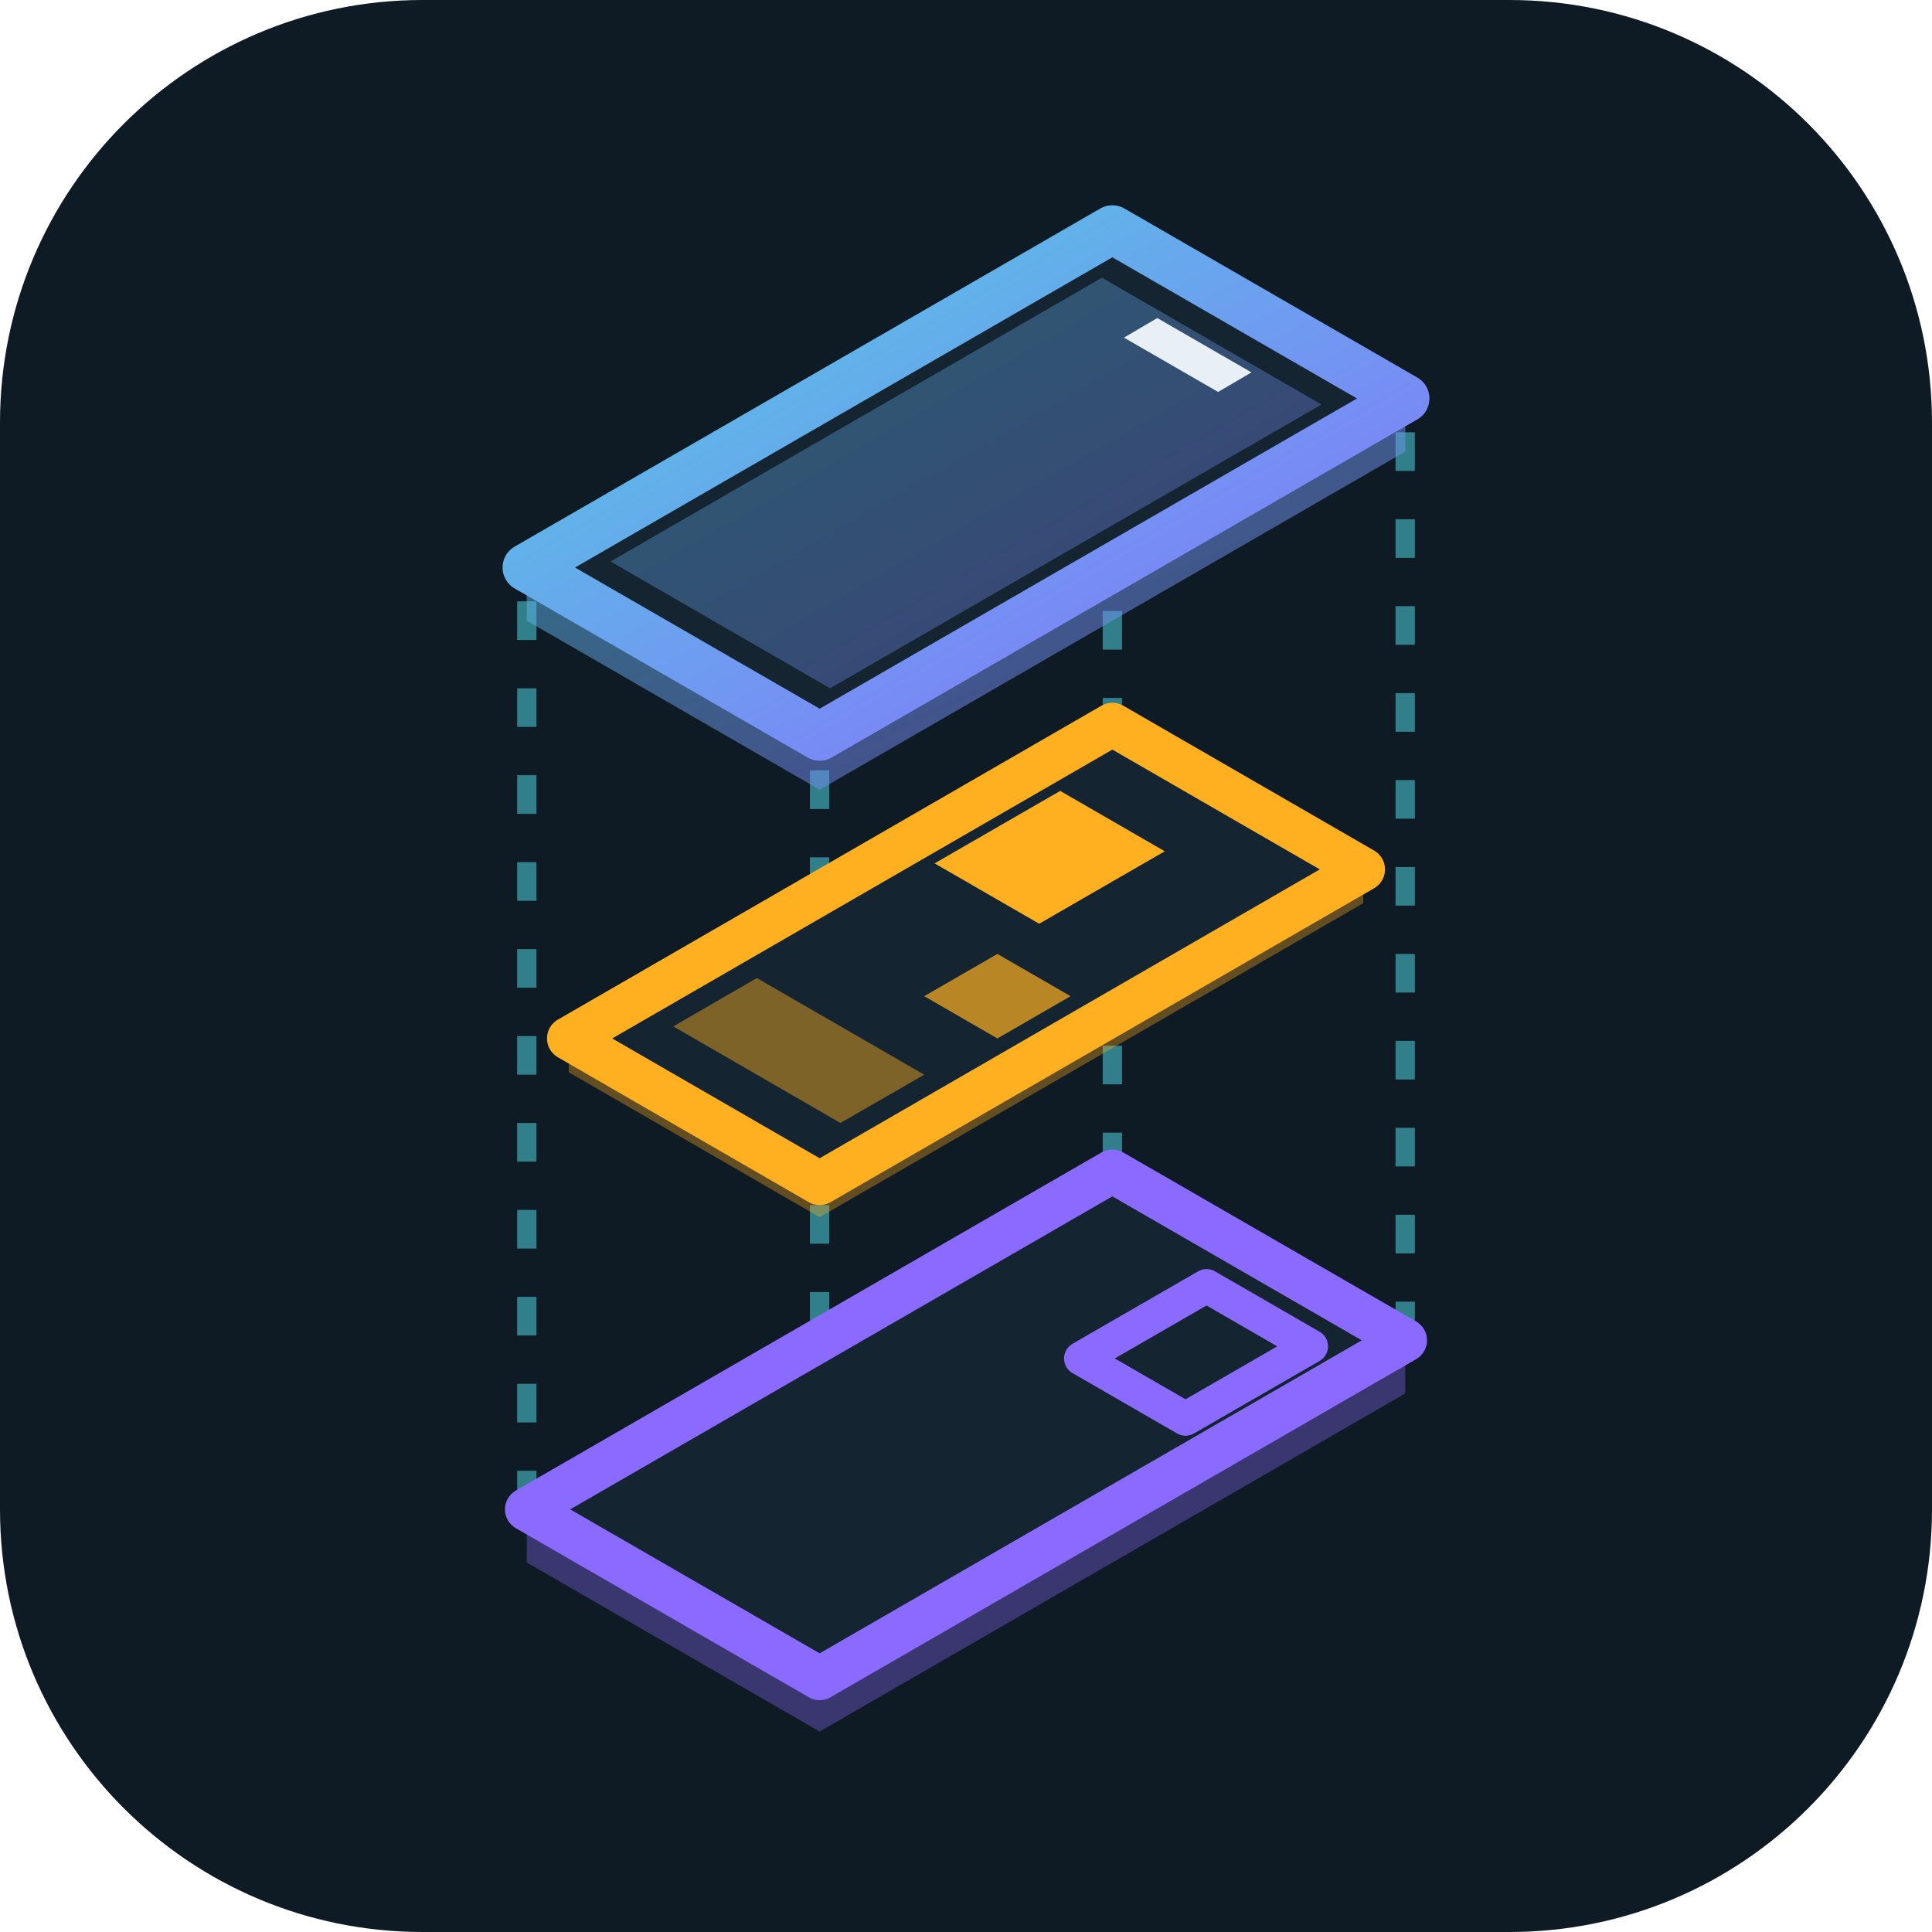
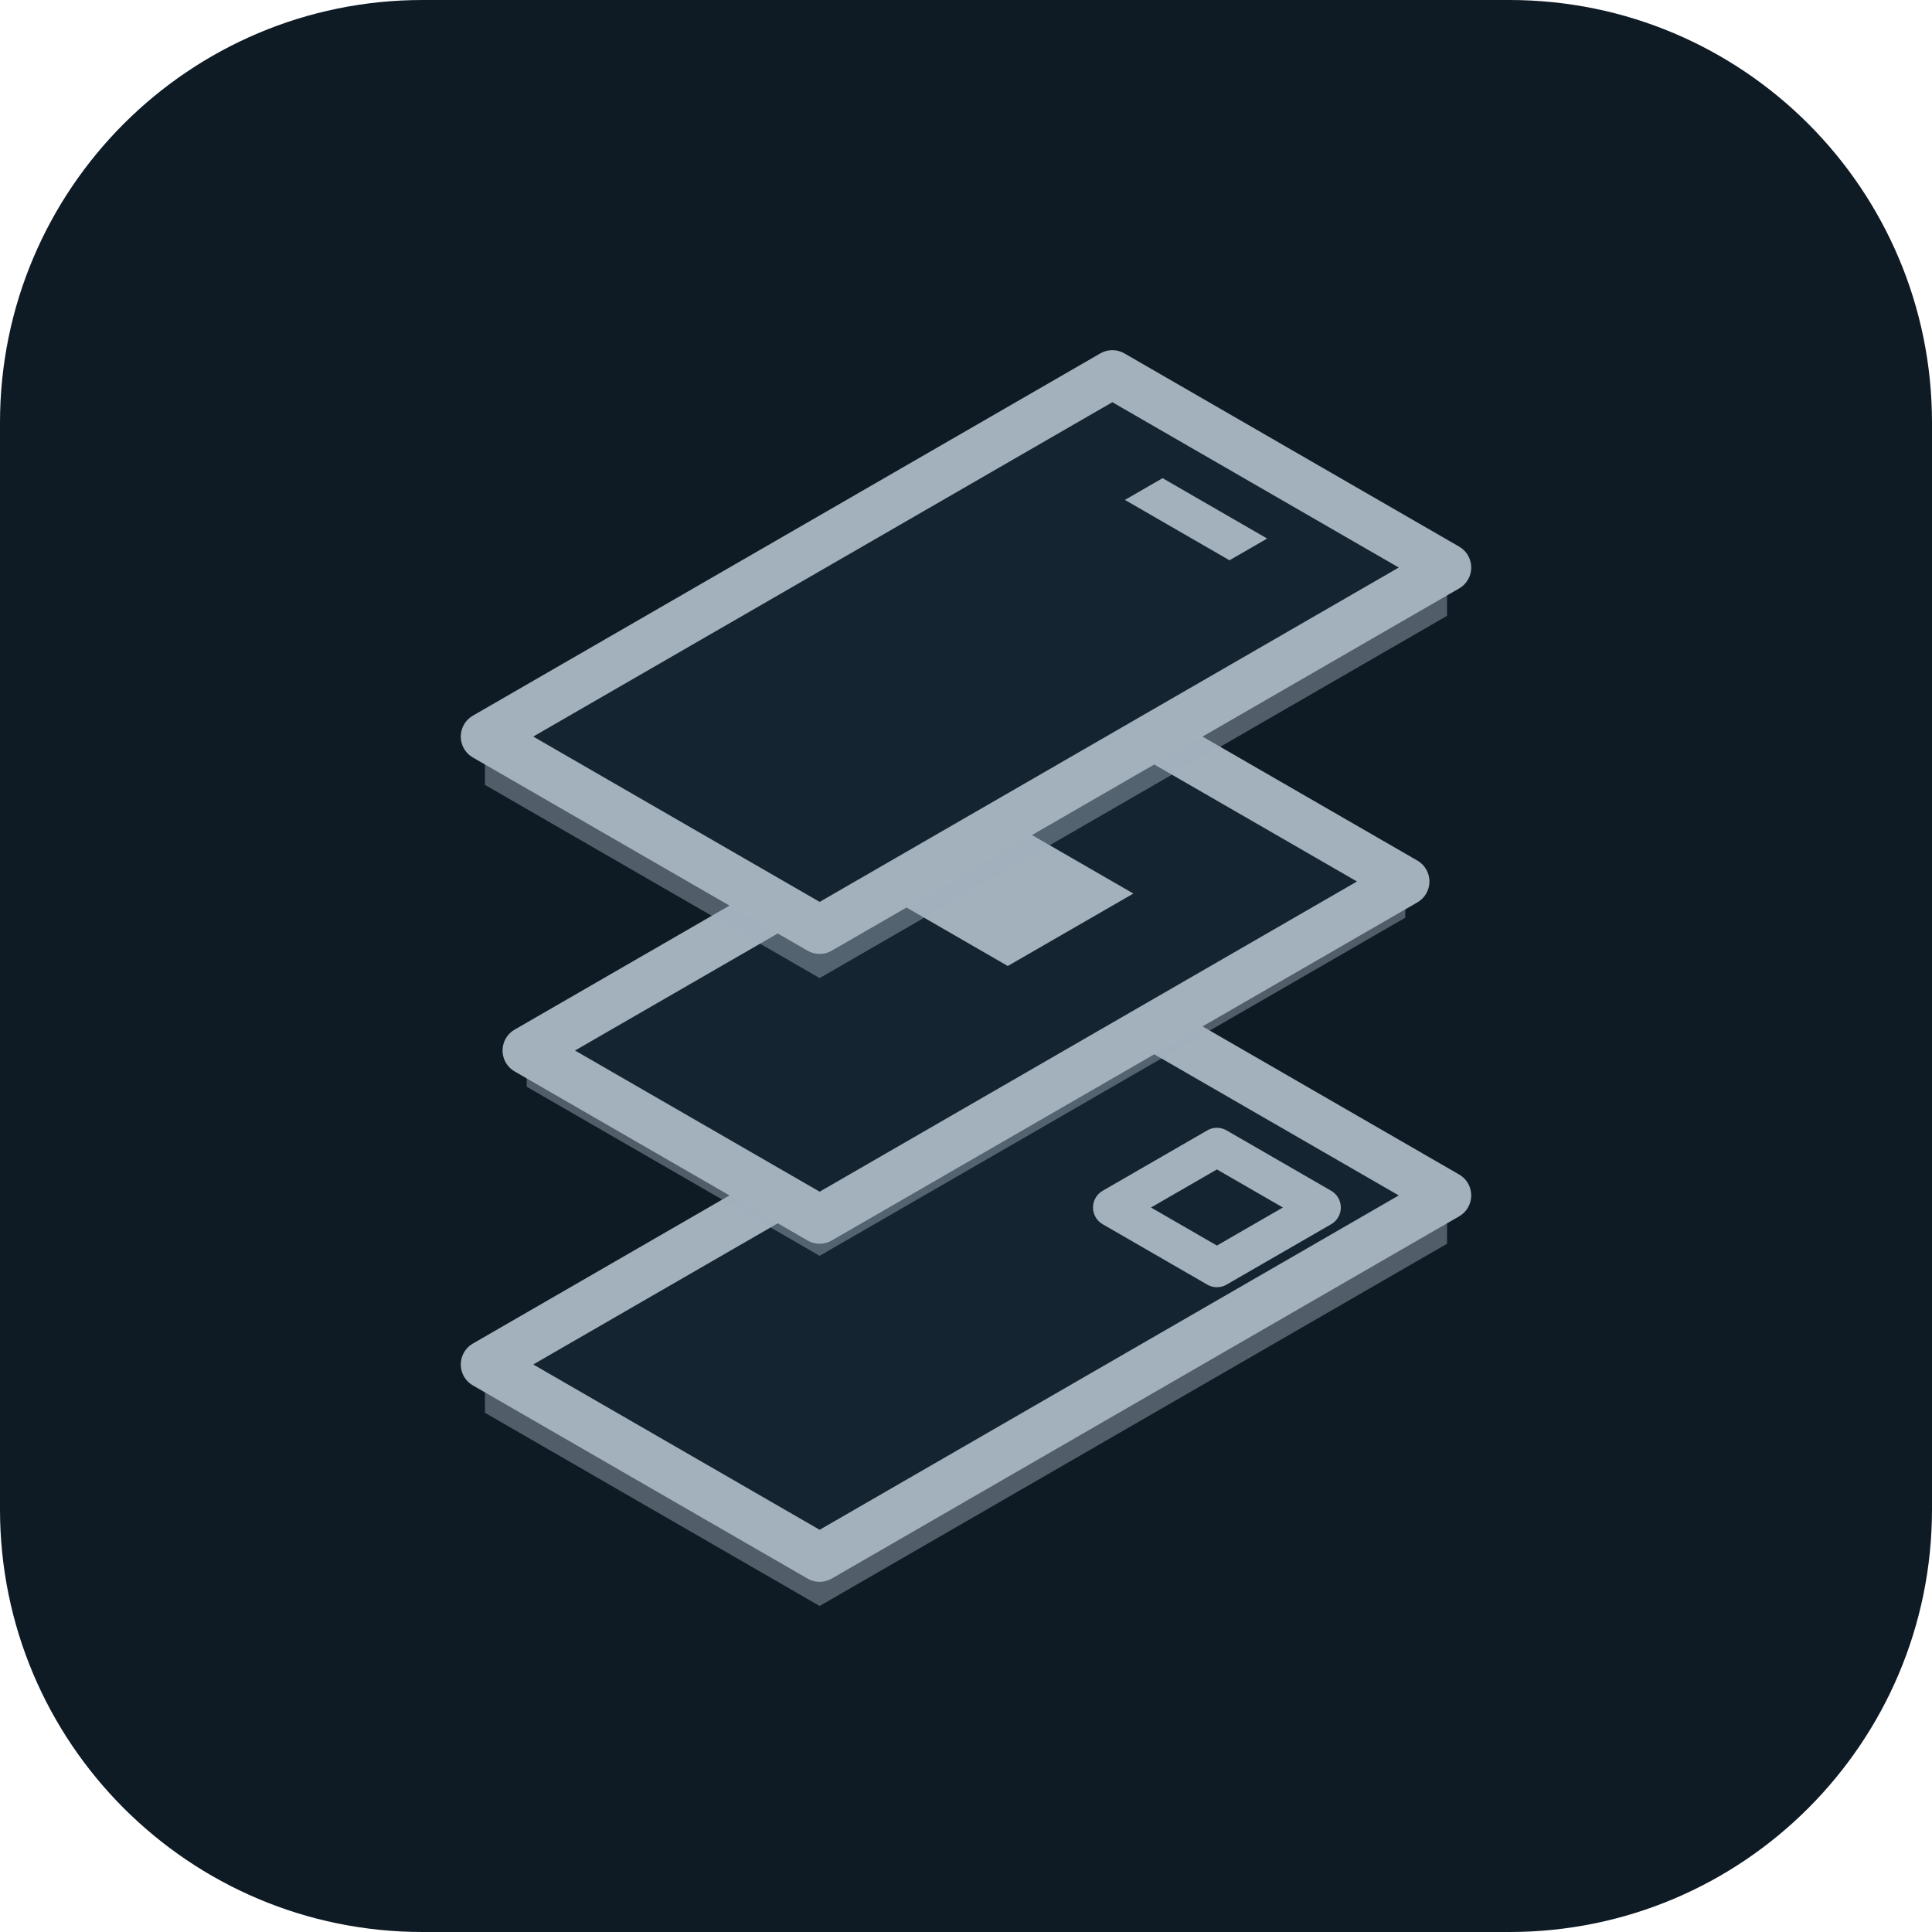
<svg xmlns="http://www.w3.org/2000/svg" viewBox="0 0 64 64" fill="none">
  <rect width="64" height="64" rx="14" fill="#0e1a24" />
  <g transform="translate(6.4 6.4) scale(0.8)">
-     <defs>
-       <linearGradient id="g" x1="0" y1="0" x2="1" y2="1">
-         <stop offset="0" stop-color="#4fd1e0" />
-         <stop offset="1" stop-color="#8b6bff" />
-       </linearGradient>
-     </defs>
-     <g stroke="#4fd1e0" stroke-width="0.8" stroke-dasharray="1.6 2" opacity="0.55">
-       <line x1="38.062" y1="40.5" x2="38.062" y2="1.5" />
-       <line x1="50.186" y1="47.5" x2="50.186" y2="8.5" />
-       <line x1="25.938" y1="61.5" x2="25.938" y2="22.5" />
-       <line x1="13.814" y1="54.5" x2="13.814" y2="15.5" />
+     <g class="marca-capa-abajo">
+       <polygon points="12.08,48.50 25.94,56.50 51.92,41.50 51.92,43.50 25.94,58.50 12.08,50.50" fill="#a3b1bd" fill-opacity="0.45" />
+       <polygon points="38.06,33.50 51.92,41.50 25.94,56.50 12.08,48.50" stroke="#a3b1bd" stroke-width="2" stroke-linejoin="round" fill="#142531" />
+       <polygon points="42.39,39.50 46.72,42.00 42.39,44.50 38.06,42.00" stroke="#a3b1bd" stroke-width="1.6" stroke-linejoin="round" />
    </g>
-     <g stroke-linejoin="round" stroke-linecap="round">
-       <polygon points="13.81,54.50 25.94,61.50 50.19,47.50 50.19,49.70 25.94,63.70 13.81,56.70" fill="#8b6bff" fill-opacity="0.35" />
-       <polygon points="38.06,40.50 50.19,47.50 25.94,61.50 13.81,54.50" fill="#142531" stroke="#8b6bff" stroke-width="1.8" />
-       <polygon points="41.96,45.25 46.29,47.75 41.09,50.75 36.76,48.25" stroke="#8b6bff" stroke-width="1.4" />
+     <g>
+       <polygon points="13.81,35.50 25.94,42.50 50.19,28.50 50.19,30.00 25.94,44.00 13.81,37.00" fill="#a3b1bd" fill-opacity="0.45" />
+       <polygon points="38.06,21.50 50.19,28.50 25.94,42.50 13.81,35.50" stroke="#a3b1bd" stroke-width="2" stroke-linejoin="round" fill="#142531" />
+       <polygon points="34.60,26.50 38.93,29.00 33.73,32.00 29.40,29.50" fill="#a3b1bd" />
    </g>
-     <g stroke-linejoin="round" stroke-linecap="round">
-       <polygon points="15.55,35.00 25.94,41.00 48.45,28.00 48.45,29.40 25.94,42.40 15.55,36.40" fill="#ffb020" fill-opacity="0.35" />
-       <polygon points="38.06,22.00 48.45,28.00 25.94,41.00 15.55,35.00" fill="#142531" stroke="#ffb020" stroke-width="1.8" />
-       <polygon points="35.90,24.75 40.23,27.25 35.03,30.25 30.70,27.75" fill="#ffb020" />
-       <polygon points="33.30,31.50 36.33,33.25 33.30,35.00 30.27,33.25" fill="#ffb020" fill-opacity="0.7" />
-       <polygon points="23.34,32.50 30.27,36.50 26.80,38.50 19.88,34.50" fill="#ffb020" fill-opacity="0.45" />
-     </g>
-     <g stroke-linejoin="round" stroke-linecap="round">
-       <polygon points="13.81,15.50 25.94,22.50 50.19,8.50 50.19,10.70 25.94,24.70 13.81,17.70" fill="url(#g)" fill-opacity="0.5" />
-       <polygon points="38.06,1.50 50.19,8.50 25.94,22.50 13.81,15.50" fill="#142531" stroke="url(#g)" stroke-width="2" />
-       <polygon points="37.63,3.50 46.72,8.75 26.37,20.50 17.28,15.25" fill="url(#g)" fill-opacity="0.35" />
-       <polygon points="39.92,5.17 43.82,7.42 42.44,8.23 38.54,5.98" fill="#e8f0f5" />
+     <g class="marca-capa-arriba">
+       <polygon points="12.08,22.50 25.94,30.50 51.92,15.50 51.92,17.50 25.94,32.50 12.08,24.50" fill="#a3b1bd" fill-opacity="0.45" />
+       <polygon points="38.06,7.50 51.92,15.50 25.94,30.50 12.08,22.50" stroke="#a3b1bd" stroke-width="2" stroke-linejoin="round" fill="#142531" />
+       <polygon points="40.14,11.80 44.47,14.30 42.91,15.20 38.58,12.70" fill="#a3b1bd" />
    </g>
  </g>
</svg>
